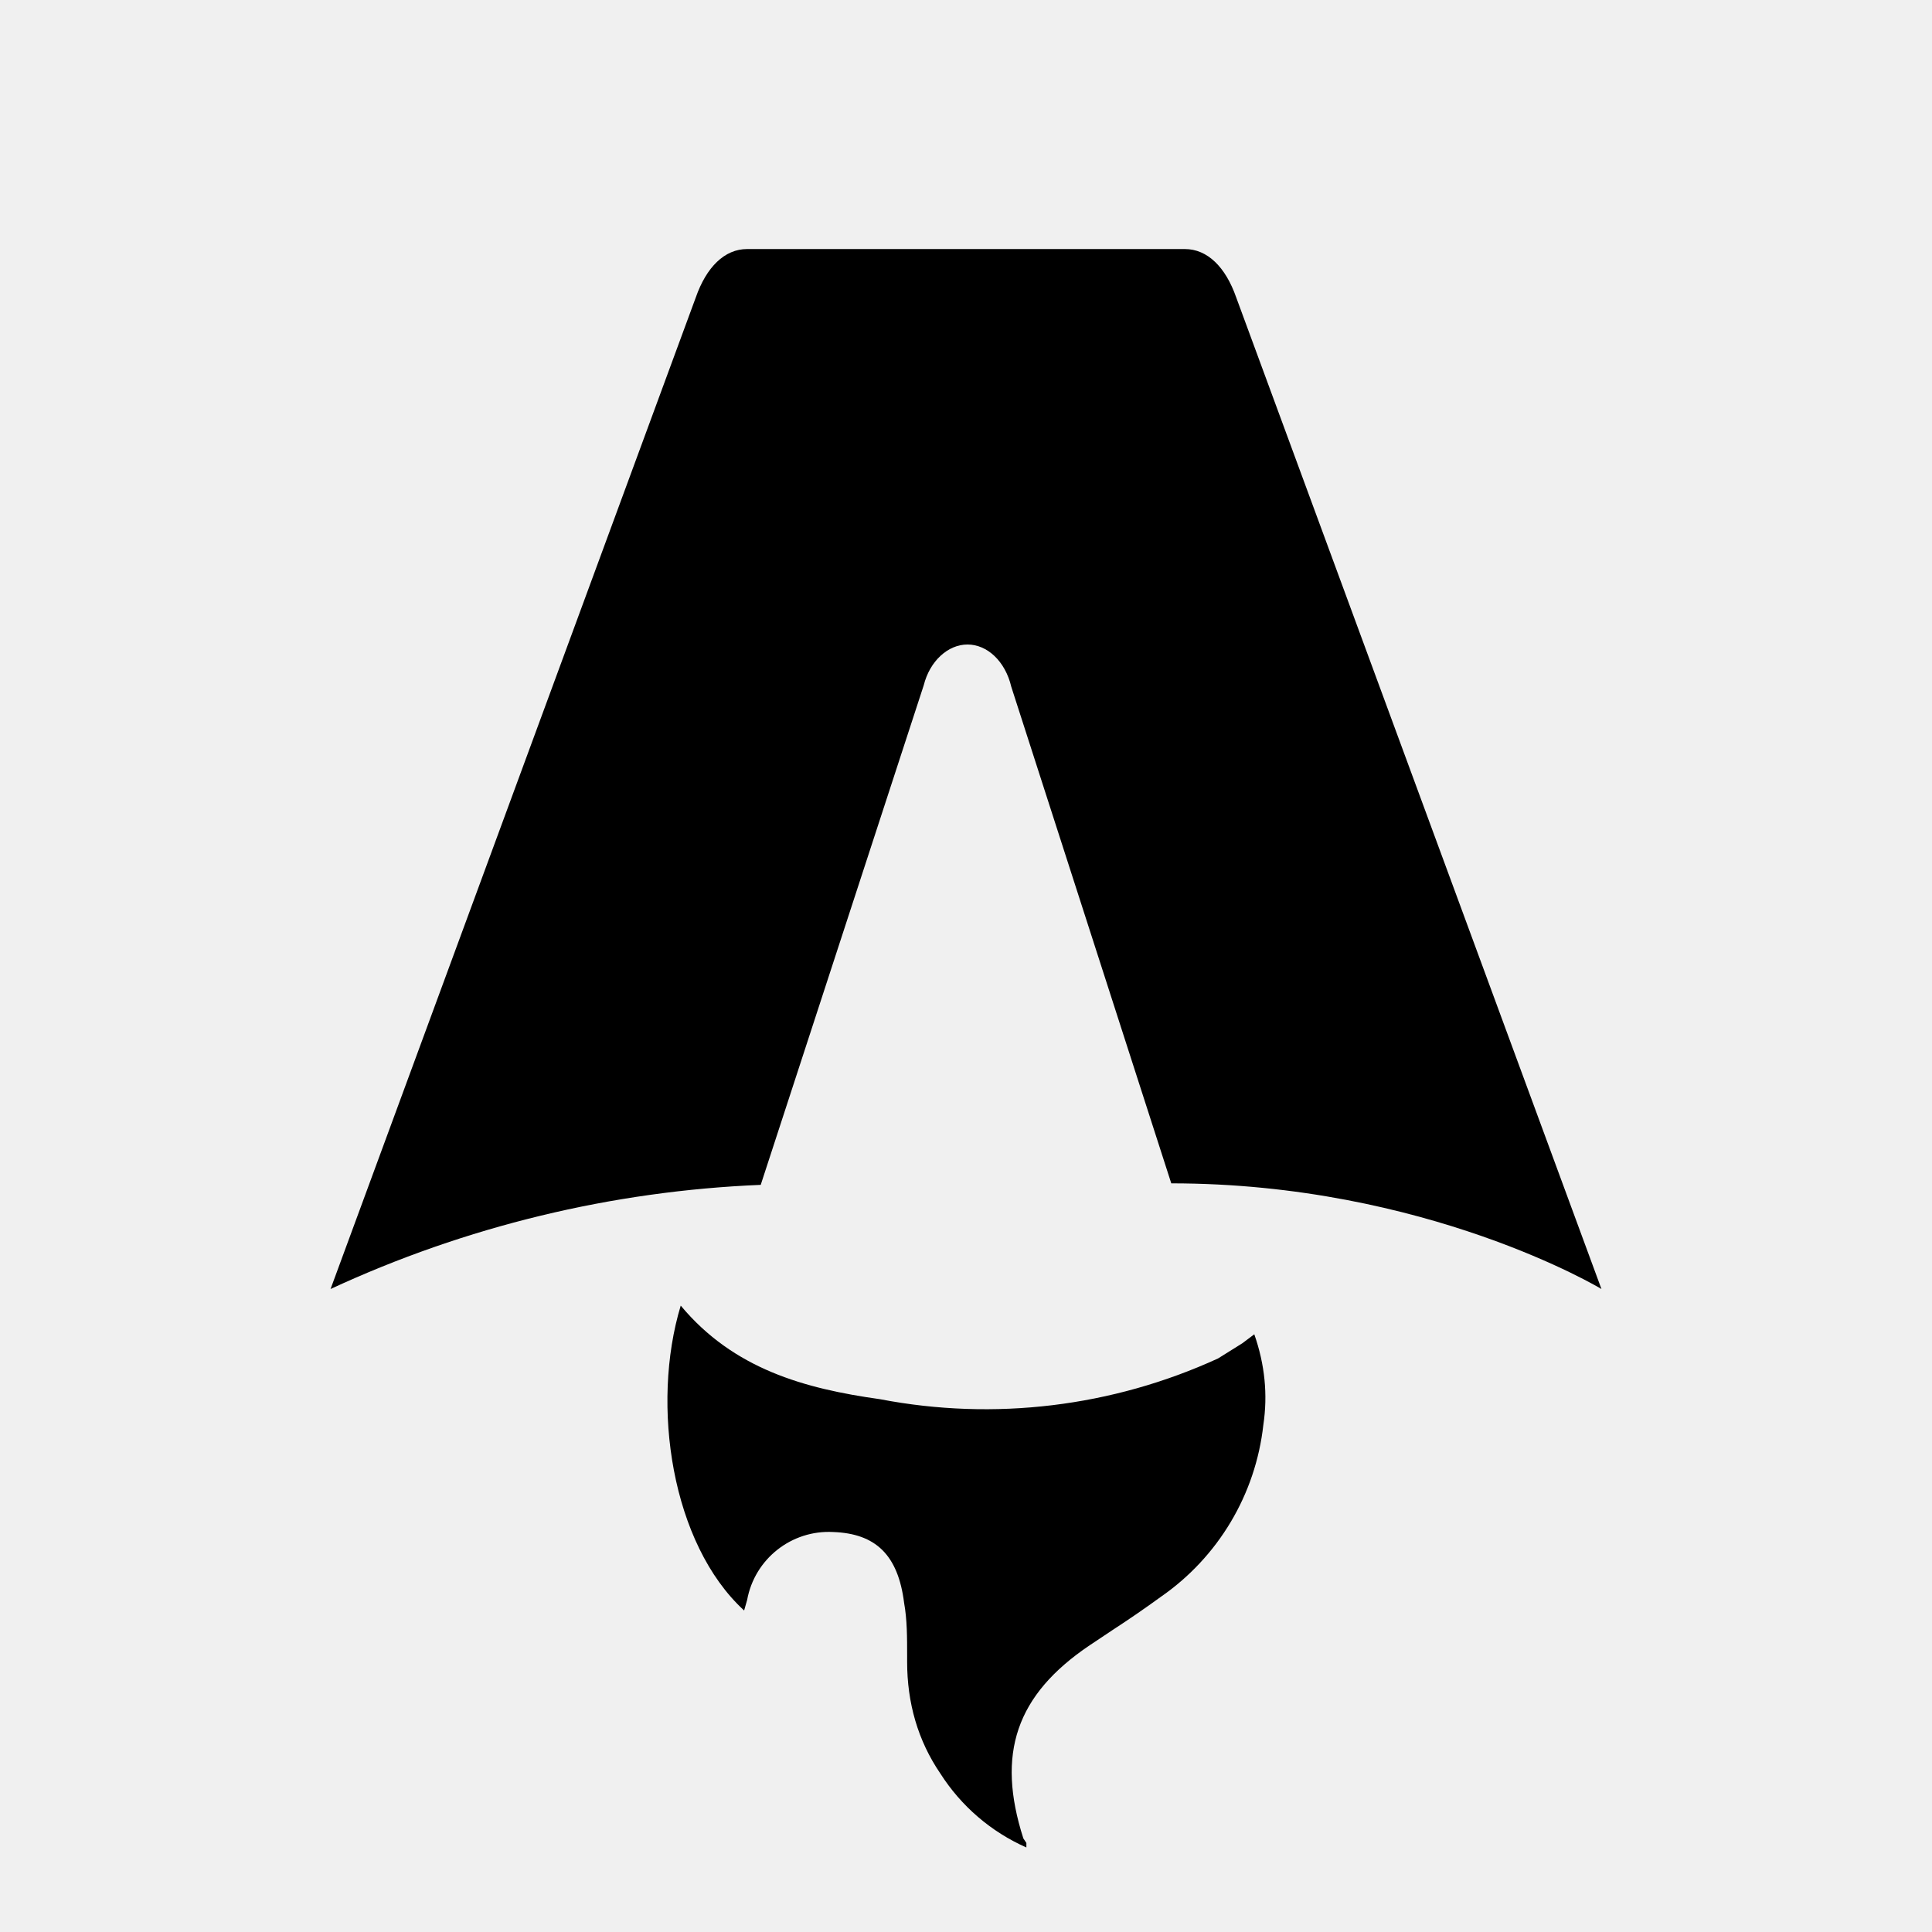
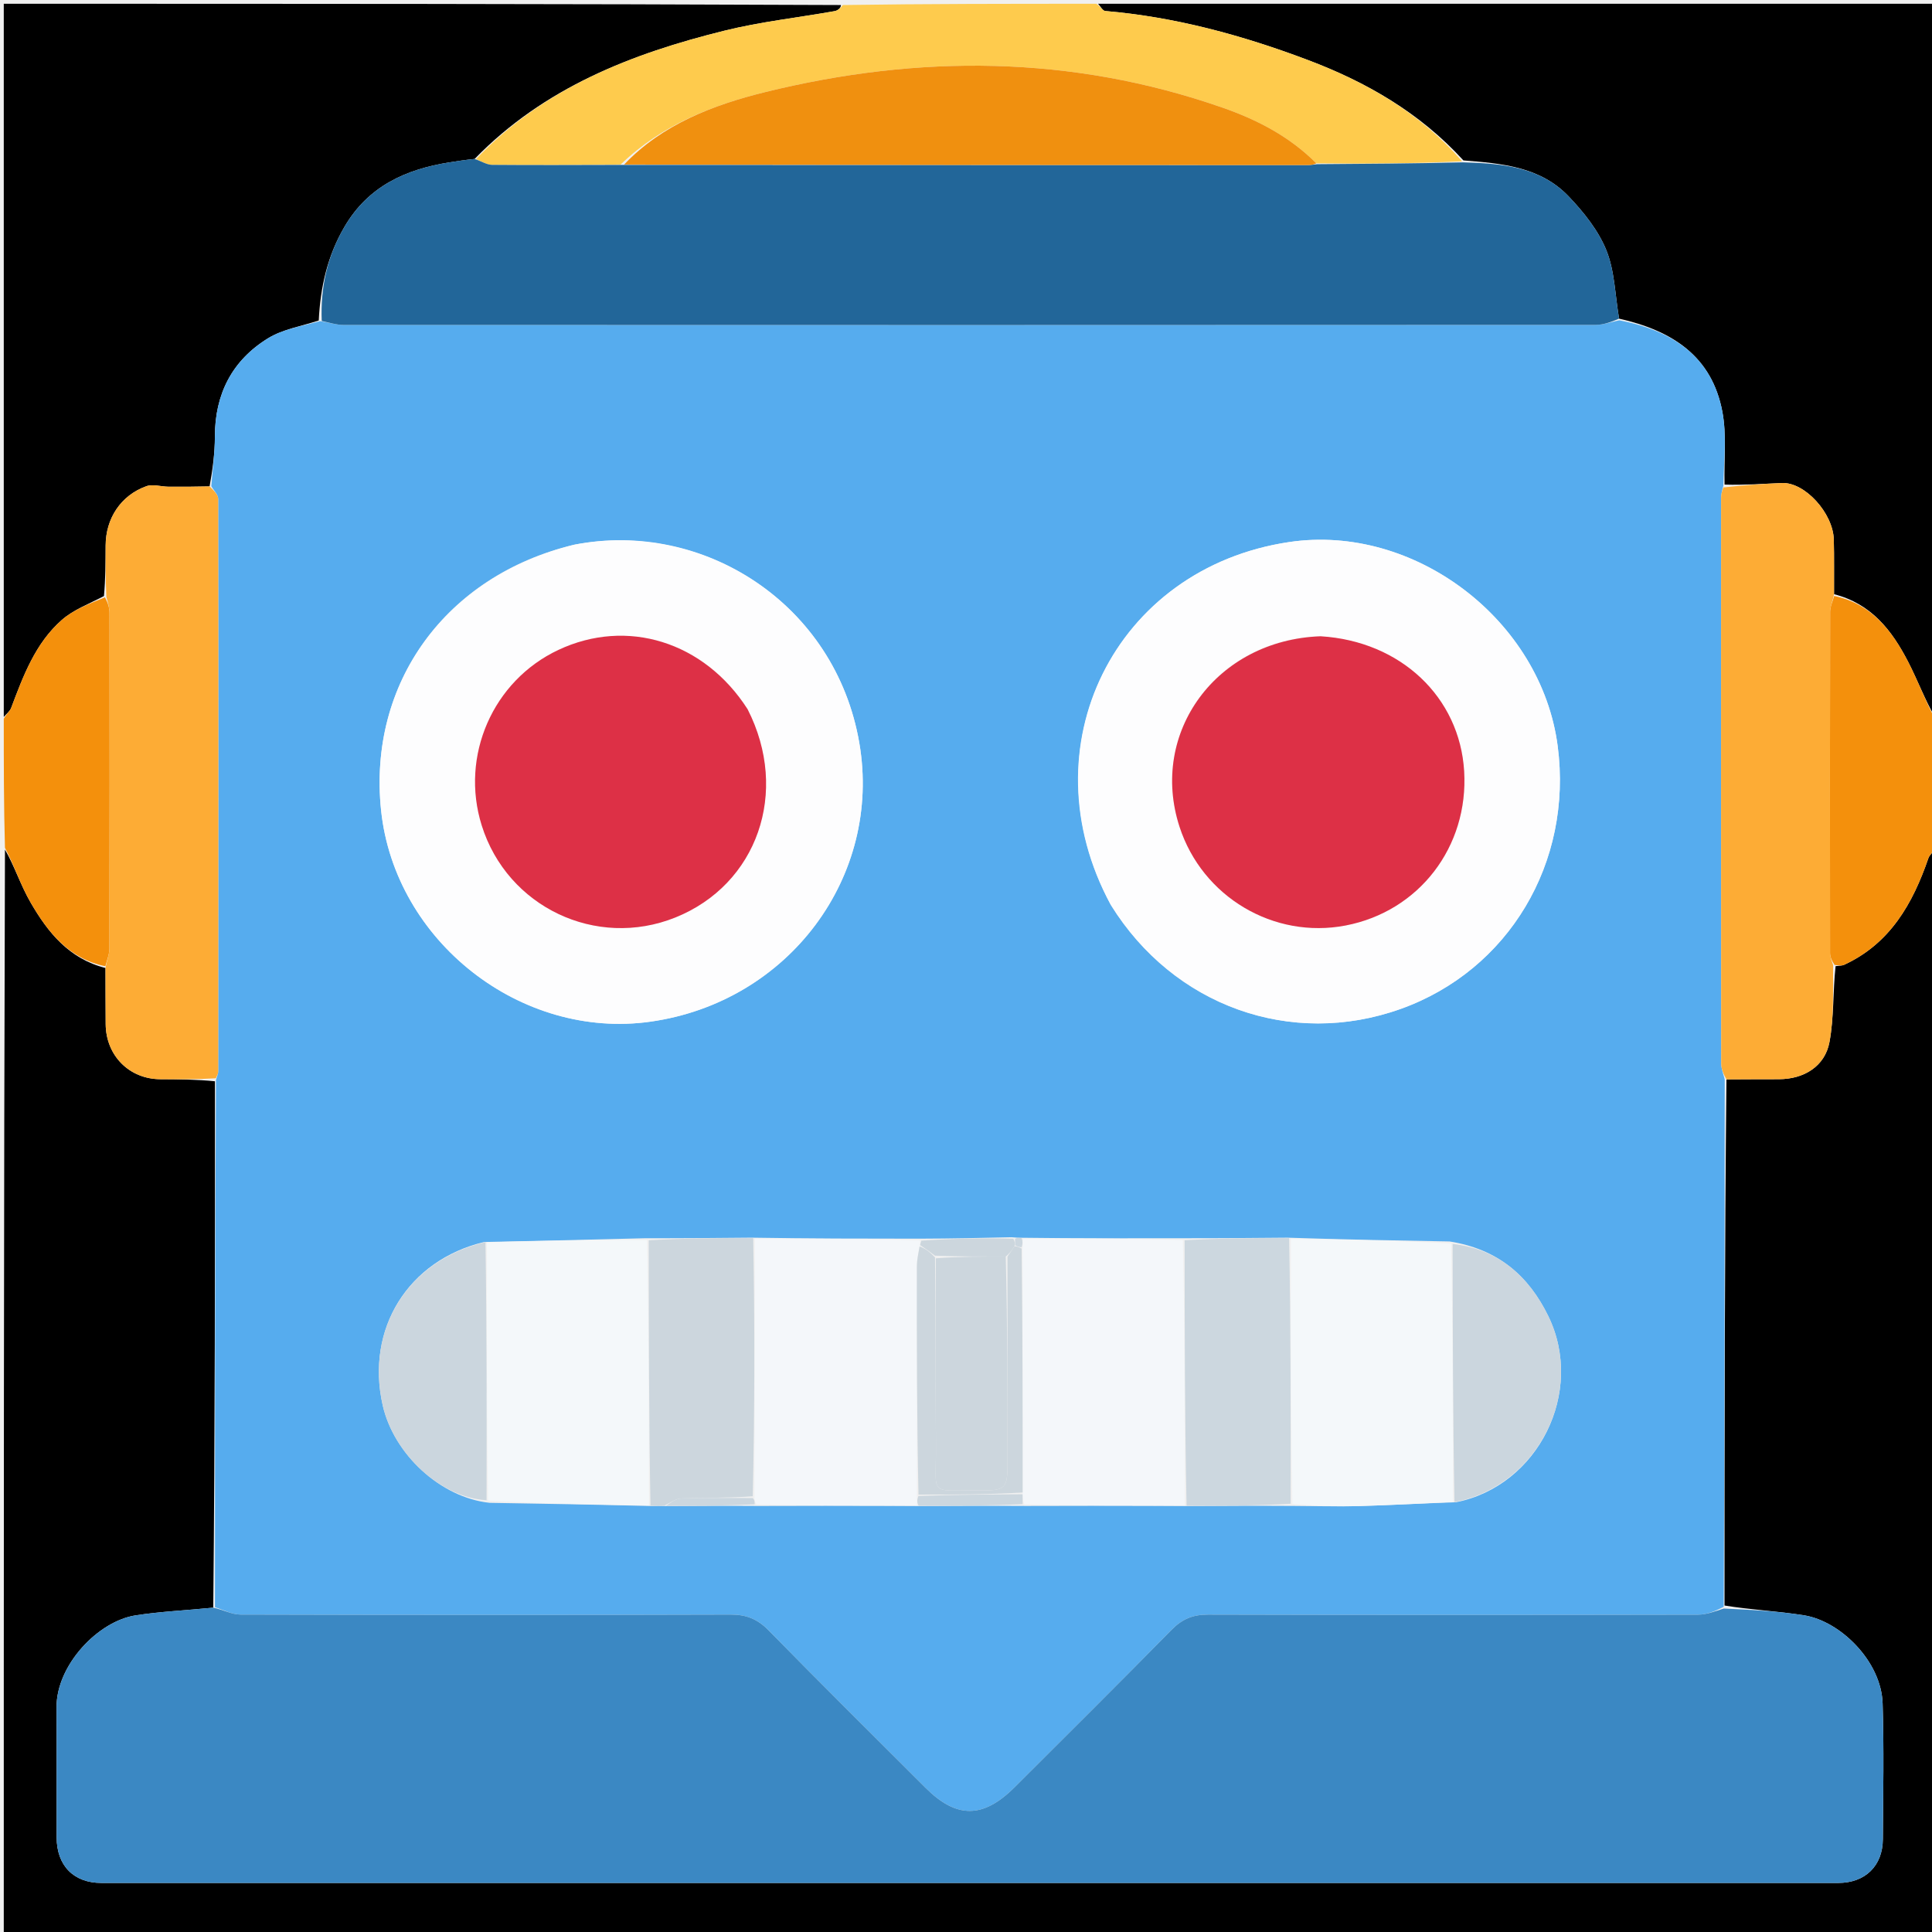
- <svg xmlns="http://www.w3.org/2000/svg" fill="none" viewBox="0 0 128 128">
-   <path d="M50.4 78.5a75.1 75.1 0 0 0-28.5 6.9l24.2-65.7c.7-2 1.9-3.2 3.4-3.2h29c1.5 0 2.7 1.2 3.4 3.2l24.2 65.7s-11.6-7-28.5-7L67 45.5c-.4-1.7-1.6-2.8-2.9-2.8-1.3 0-2.5 1.1-2.9 2.7L50.4 78.5Zm-1.1 28.2Zm-4.2-20.2c-2 6.6-.6 15.8 4.2 20.2a17.5 17.5 0 0 1 .2-.7 5.5 5.5 0 0 1 5.7-4.5c2.8.1 4.3 1.5 4.7 4.7.2 1.1.2 2.3.2 3.5v.4c0 2.7.7 5.2 2.2 7.4a13 13 0 0 0 5.7 4.9v-.3l-.2-.3c-1.8-5.6-.5-9.5 4.4-12.8l1.5-1a73 73 0 0 0 3.2-2.2 16 16 0 0 0 6.8-11.4c.3-2 .1-4-.6-6l-.8.6-1.6 1a37 37 0 0 1-22.4 2.7c-5-.7-9.7-2-13.2-6.2Z" />
-   <style>
-         path { fill: #000; }
-         @media (prefers-color-scheme: dark) {
-             path { fill: #FFF; }
-         }
-     </style>
+ <svg xmlns="http://www.w3.org/2000/svg" version="1.1" id="Layer_1" x="0px" y="0px" width="100%" viewBox="0 0 512 512" enable-background="new 0 0 512 512" xml:space="preserve">
+   <path fill="#000000" opacity="1" stroke="none" d=" M513,225   C513,320.962 513,416.924 513,512.943   C342.439,512.943 171.878,512.943 1,512.943   C1,417.311 1,321.621 1.316,225.15   C3.775,229.355 5.458,234.61 8.166,239.269   C12.709,247.086 18.271,254.089 27.959,256.529   C27.993,261.804 27.954,266.618 28.007,271.43   C28.097,279.78 34.28,285.967 42.496,286.004   C47.308,286.025 52.12,286.059 56.962,286.55   C56.984,333.323 56.976,379.633 56.516,426.047   C49.347,426.77 42.579,427.053 35.929,428.088   C25.922,429.646 14.921,441.323 14.985,452.453   C15.051,463.948 14.97,475.443 15.011,486.938   C15.038,494.441 19.544,498.998 26.847,498.998   C180.281,499.001 333.715,499 487.149,498.998   C494.258,498.998 498.926,494.524 498.976,487.419   C499.061,475.424 499.291,463.42 498.914,451.437   C498.563,440.248 487.717,429.624 478.128,428.081   C471.162,426.96 464.069,426.628 457.018,425.48   C457.025,378.706 457.046,332.397 457.531,286.05   C462.474,286.009 466.955,286.012 471.436,286.001   C478.058,285.984 483.625,282.594 484.825,276.17   C486.048,269.622 485.72,262.783 486.449,256.04   C487.466,255.904 488.168,255.936 488.734,255.674   C500.93,250.027 506.893,239.466 511.041,227.438   C511.361,226.511 512.332,225.808 513,225  z" />
+   <path fill="#000000" opacity="1" stroke="none" d=" M291,1   C364.921,1 438.842,1 513,1   C513,63.687 513,126.375 512.691,189.856   C510.161,185.539 508.21,180.289 505.659,175.349   C501.4,167.104 495.94,159.98 486.042,157.47   C486.007,152.343 486.105,147.673 485.978,143.01   C485.785,135.948 478.279,127.759 472.262,128.006   C467.185,128.215 462.114,128.584 457.022,128.422   C456.877,121.682 457.595,115.245 456.454,109.156   C453.675,94.32 443.037,87.581 429.074,84.441   C427.996,78.054 427.906,71.725 425.68,66.267   C423.542,61.023 419.684,56.212 415.708,52.045   C408.251,44.231 398.096,43.301 387.819,42.512   C376.252,29.843 362.098,21.743 346.521,15.871   C329.183,9.334 311.438,4.492 292.893,2.913   C292.213,2.855 291.629,1.663 291,1  z" />
+   <path fill="#000000" opacity="1" stroke="none" d=" M1,190   C1,127.067 1,64.134 1,1   C74.687,1 148.375,1 222.868,1.334   C222.839,2.109 222.049,2.795 221.164,2.952   C211.464,4.681 201.608,5.751 192.067,8.109   C167.431,14.195 144.168,23.22 125.777,42.121   C123.335,42.37 121.244,42.688 119.155,43.019   C107.534,44.859 97.622,49.319 91.323,60.047   C86.779,67.786 84.901,76.064 84.474,84.938   C79.705,86.485 74.89,87.275 71.043,89.64   C61.513,95.496 56.946,104.42 56.946,115.723   C56.946,120.092 56.335,124.461 55.542,128.903   C51.612,128.983 48.142,129.019 44.672,128.985   C42.688,128.966 40.49,128.235 38.76,128.858   C32.016,131.282 28.025,137.399 27.998,144.546   C27.98,149.007 27.951,153.468 27.551,157.96   C23.547,160.054 19.454,161.587 16.386,164.286   C9.367,170.459 6.173,179.08 2.963,187.595   C2.617,188.513 1.669,189.204 1,190  z" />
+   <path fill="#FECB4D" opacity="1" stroke="none" d=" M126.129,42.195   C144.168,23.22 167.431,14.195 192.067,8.109   C201.608,5.751 211.464,4.681 221.164,2.952   C222.049,2.795 222.839,2.109 223.337,1.334   C245.354,1 267.708,1 290.531,1   C291.629,1.663 292.213,2.855 292.893,2.913   C311.438,4.492 329.183,9.334 346.521,15.871   C362.098,21.743 376.252,29.843 387.468,42.748   C374.543,43.347 361.805,43.43 348.846,43.286   C341.626,36.057 333.004,31.667 323.847,28.48   C283.971,14.601 243.492,14.39 202.855,24.39   C188.919,27.819 175.475,32.99 164.474,43.605   C152.818,43.718 141.616,43.794 130.416,43.689   C128.982,43.675 127.558,42.716 126.129,42.195  z" />
+   <path fill="#F4900C" opacity="1" stroke="none" d=" M1,190.469   C1.669,189.204 2.617,188.513 2.963,187.595   C6.173,179.08 9.367,170.459 16.386,164.286   C19.454,161.587 23.547,160.054 27.816,158.29   C28.654,159.887 29.022,161.186 29.023,162.485   C29.056,192.111 29.066,221.738 29.001,251.364   C28.998,252.933 28.301,254.5 27.927,256.068   C18.271,254.089 12.709,247.086 8.166,239.269   C5.458,234.61 3.775,229.355 1.316,224.684   C1,213.646 1,202.292 1,190.469  z" />
+   <path fill="#F4900C" opacity="1" stroke="none" d=" M486.075,157.932   C495.94,159.98 501.4,167.104 505.659,175.349   C508.21,180.289 510.161,185.539 512.691,190.325   C513,201.354 513,212.708 513,224.531   C512.332,225.808 511.361,226.511 511.041,227.438   C506.893,239.466 500.93,250.027 488.734,255.674   C488.168,255.936 487.466,255.904 486.18,255.714   C485.342,254.451 484.985,253.484 484.984,252.517   C484.952,222.391 484.94,192.266 485.001,162.14   C485.003,160.737 485.701,159.334 486.075,157.932  z" />
+   <path fill="#56ACEE" opacity="1" stroke="none" d=" M56.003,128.83   C56.335,124.461 56.946,120.092 56.946,115.723   C56.946,104.42 61.513,95.496 71.043,89.64   C74.89,87.275 79.705,86.485 84.873,85.103   C87.44,85.533 89.214,86.105 90.988,86.106   C201.618,86.148 312.249,86.151 422.88,86.091   C424.963,86.09 427.045,85.301 429.128,84.88   C443.037,87.581 453.675,94.32 456.454,109.156   C457.595,115.245 456.877,121.682 456.701,128.711   C456.298,130.283 456.112,131.105 456.112,131.928   C456.097,181.9 456.09,231.872 456.137,281.844   C456.139,283.259 456.744,284.673 457.068,286.088   C457.046,332.397 457.025,378.706 456.8,425.811   C454.398,427.059 452.201,427.9 450.001,427.904   C406.707,427.981 363.411,428.007 320.117,427.886   C316.125,427.875 313.276,429.073 310.491,431.907   C296.719,445.922 282.775,459.766 268.868,473.648   C260.541,481.961 253.487,481.994 245.278,473.791   C231.379,459.902 217.417,446.073 203.664,432.041   C200.739,429.056 197.761,427.866 193.588,427.879   C150.294,428.013 106.999,427.992 63.704,427.875   C61.457,427.869 59.214,426.616 56.969,425.943   C56.976,379.633 56.984,333.323 57.233,286.222   C57.598,284.951 57.828,284.471 57.828,283.991   C57.864,233.408 57.895,182.825 57.823,132.242   C57.822,131.104 56.636,129.967 56.003,128.83  M268.067,327.877   C260.15,328.058 252.232,328.238 243.474,328.259   C229.006,328.252 214.537,328.244 199.147,327.991   C190.073,328.076 180.999,328.16 171.003,328.142   C157.013,328.497 143.023,328.852 128.278,329.145   C108.134,333.983 96.843,352.166 101.416,372.404   C104.34,385.342 116.729,396.885 129.751,398.265   C143.83,398.501 157.91,398.737 172.782,399.118   C173.853,399.09 174.925,399.061 176.93,399.135   C184.62,399.085 192.311,399.036 200.934,399.099   C214.955,399.061 228.976,399.023 243.926,399.128   C252.95,399.08 261.975,399.033 271.931,399.096   C285.95,399.059 299.97,399.021 314.92,399.127   C323.95,399.076 332.98,399.026 342.94,399.091   C348.735,399.112 354.535,399.281 360.326,399.118   C368.574,398.886 376.816,398.412 385.844,398.115   C407.635,393.838 420.123,368.85 410.3,348.749   C405.133,338.174 397.034,331.009 384.131,328.995   C370.116,328.743 356.102,328.492 341.163,327.995   C332.083,328.075 323.004,328.155 313.001,328.139   C299.026,328.17 285.051,328.201 270.405,328.01   C269.936,328.003 269.468,327.997 268.067,327.877  M151.996,144.382   C118.128,152.553 97.475,181.033 100.989,214.719   C104.611,249.441 138.058,275.655 172.468,270.74   C209.036,265.517 233.807,232.274 227.726,196.889   C221.371,159.904 186.313,137.738 151.996,144.382  M294.464,239.956   C311.007,266.64 342.167,277.769 371.215,267.37   C399.813,257.132 416.844,228.609 412.804,197.715   C408.429,164.258 374.809,138.716 341.639,143.651   C295.396,150.531 271.792,198.028 294.464,239.956  z" />
+   <path fill="#3B88C3" opacity="1" stroke="none" d=" M56.516,426.047   C59.214,426.616 61.457,427.869 63.704,427.875   C106.999,427.992 150.294,428.013 193.588,427.879   C197.761,427.866 200.739,429.056 203.664,432.041   C217.417,446.073 231.379,459.902 245.278,473.791   C253.487,481.994 260.541,481.961 268.868,473.648   C282.775,459.766 296.719,445.922 310.491,431.907   C313.276,429.073 316.125,427.875 320.117,427.886   C363.411,428.007 406.707,427.981 450.001,427.904   C452.201,427.9 454.398,427.059 456.814,426.276   C464.069,426.628 471.162,426.96 478.128,428.081   C487.717,429.624 498.563,440.248 498.914,451.437   C499.291,463.42 499.061,475.424 498.976,487.419   C498.926,494.524 494.258,498.998 487.149,498.998   C333.715,499 180.281,499.001 26.847,498.998   C19.544,498.998 15.038,494.441 15.011,486.938   C14.97,475.443 15.051,463.948 14.985,452.453   C14.921,441.323 25.922,429.646 35.929,428.088   C42.579,427.053 49.347,426.77 56.516,426.047  z" />
+   <path fill="#FDAC35" opacity="1" stroke="none" d=" M457.531,286.05   C456.744,284.673 456.139,283.259 456.137,281.844   C456.09,231.872 456.097,181.9 456.112,131.928   C456.112,131.105 456.298,130.283 456.719,129.172   C462.114,128.584 467.185,128.215 472.262,128.006   C478.279,127.759 485.785,135.948 485.978,143.01   C486.105,147.673 486.007,152.343 486.042,157.47   C485.701,159.334 485.003,160.737 485.001,162.14   C484.94,192.266 484.952,222.391 484.984,252.517   C484.985,253.484 485.342,254.451 485.802,255.745   C485.72,262.783 486.048,269.622 484.825,276.17   C483.625,282.594 478.058,285.984 471.436,286.001   C466.955,286.012 462.474,286.009 457.531,286.05  z" />
+   <path fill="#FDAC35" opacity="1" stroke="none" d=" M55.542,128.903   C56.636,129.967 57.822,131.104 57.823,132.242   C57.895,182.825 57.864,233.408 57.828,283.991   C57.828,284.471 57.598,284.951 57.204,285.76   C52.12,286.059 47.308,286.025 42.496,286.004   C34.28,285.967 28.097,279.78 28.007,271.43   C27.954,266.618 27.993,261.804 27.959,256.529   C28.301,254.5 28.998,252.933 29.001,251.364   C29.066,221.738 29.056,192.111 29.023,162.485   C29.022,161.186 28.654,159.887 28.192,158.258   C27.951,153.468 27.98,149.007 27.998,144.546   C28.025,137.399 32.016,131.282 38.76,128.858   C40.49,128.235 42.688,128.966 44.672,128.985   C48.142,129.019 51.612,128.983 55.542,128.903  z" />
+   <path fill="#226699" opacity="1" stroke="none" d=" M429.074,84.441   C427.045,85.301 424.963,86.09 422.88,86.091   C312.249,86.151 201.618,86.148 90.988,86.106   C89.214,86.105 87.44,85.533 85.267,85.062   C84.901,76.064 86.779,67.786 91.323,60.047   C97.622,49.319 107.534,44.859 119.155,43.019   C121.244,42.688 123.335,42.37 125.777,42.121   C127.558,42.716 128.982,43.675 130.416,43.689   C141.616,43.794 152.818,43.718 164.945,43.701   C226.112,43.723 286.352,43.742 346.592,43.748   C347.417,43.749 348.242,43.596 349.067,43.514   C361.805,43.43 374.543,43.347 387.633,43.027   C398.096,43.301 408.251,44.231 415.708,52.045   C419.684,56.212 423.542,61.023 425.68,66.267   C427.906,71.725 427.996,78.054 429.074,84.441  z" />
+   <path fill="#F0900F" opacity="1" stroke="none" d=" M348.846,43.286   C348.242,43.596 347.417,43.749 346.592,43.748   C286.352,43.742 226.112,43.723 165.401,43.609   C175.475,32.99 188.919,27.819 202.855,24.39   C243.492,14.39 283.971,14.601 323.847,28.48   C333.004,31.667 341.626,36.057 348.846,43.286  z" />
+   <path fill="#FDFDFE" opacity="1" stroke="none" d=" M152.416,144.309   C186.313,137.738 221.371,159.904 227.726,196.889   C233.807,232.274 209.036,265.517 172.468,270.74   C138.058,275.655 104.611,249.441 100.989,214.719   C97.475,181.033 118.128,152.553 152.416,144.309  M197.932,187.634   C186.615,170.011 166.132,163.699 147.973,172.24   C130.602,180.41 121.897,200.334 127.659,218.739   C134.427,240.359 157.973,251.567 178.95,243.154   C200.666,234.445 209.324,209.901 197.932,187.634  z" />
+   <path fill="#FDFDFE" opacity="1" stroke="none" d=" M294.281,239.637   C271.792,198.028 295.396,150.531 341.639,143.651   C374.809,138.716 408.429,164.258 412.804,197.715   C416.844,228.609 399.813,257.132 371.215,267.37   C342.167,277.769 311.007,266.64 294.281,239.637  M349.496,168.616   C322.402,169.602 304.475,194.127 312.588,219.109   C318.62,237.681 337.545,248.926 356.606,245.265   C376.062,241.529 389.218,224.404 388.017,204.38   C386.84,184.769 371.214,169.898 349.496,168.616  z" />
+   <path fill="#F4F7FA" opacity="1" stroke="none" d=" M200.069,328.237   C214.537,328.244 229.006,328.252 243.739,328.712   C243.948,329.424 243.893,329.683 243.686,330.333   C243.339,332.364 242.978,334.003 242.976,335.643   C242.954,355.762 242.984,375.881 242.987,396.373   C242.982,397.492 242.99,398.238 242.998,398.984   C228.976,399.023 214.955,399.061 200.467,398.711   C199.977,397.881 199.953,397.439 199.949,396.529   C200.002,373.453 200.036,350.845 200.069,328.237  z" />
+   <path fill="#F4F7FA" opacity="1" stroke="none" d=" M271.076,328.232   C285.051,328.201 299.026,328.17 313.471,328.636   C313.957,352.417 313.973,375.7 313.989,398.984   C299.97,399.021 285.95,399.059 271.474,398.668   C271.009,397.493 271.001,396.747 271.01,395.532   C271.015,373.708 271.003,352.352 271.006,330.65   C271.039,329.613 271.058,328.923 271.076,328.232  z" />
+   <path fill="#F4F8FA" opacity="1" stroke="none" d=" M342.088,328.241   C356.102,328.492 370.116,328.743 384.547,329.554   C384.996,352.756 385.028,375.399 385.06,398.041   C376.816,398.412 368.574,398.886 360.326,399.118   C354.535,399.281 348.735,399.112 342.488,398.567   C342.053,374.775 342.071,351.508 342.088,328.241  z" />
+   <path fill="#F4F8FA" opacity="1" stroke="none" d=" M171.99,398.972   C157.91,398.737 143.83,398.501 129.35,397.682   C128.978,374.468 129.005,351.837 129.033,329.206   C143.023,328.852 157.013,328.497 171.461,328.642   C171.943,352.419 171.966,375.696 171.99,398.972  z" />
+   <path fill="#CCD7DF" opacity="1" stroke="none" d=" M341.625,328.118   C342.071,351.508 342.053,374.775 342.023,398.509   C332.98,399.026 323.95,399.076 314.455,399.055   C313.973,375.7 313.957,352.417 313.932,328.684   C323.004,328.155 332.083,328.075 341.625,328.118  z" />
+   <path fill="#CCD6DD" opacity="1" stroke="none" d=" M172.386,399.045   C171.966,375.696 171.943,352.419 171.922,328.693   C180.999,328.16 190.073,328.076 199.608,328.114   C200.036,350.845 200.002,373.453 199.488,396.53   C192.85,397 186.688,396.869 180.54,397.095   C179.003,397.151 177.509,398.356 175.996,399.032   C174.925,399.061 173.853,399.09 172.386,399.045  z" />
+   <path fill="#CBD6DE" opacity="1" stroke="none" d=" M128.655,329.176   C129.005,351.837 128.978,374.468 128.944,397.571   C116.729,396.885 104.34,385.342 101.416,372.404   C96.843,352.166 108.134,333.983 128.655,329.176  z" />
+   <path fill="#CBD6DE" opacity="1" stroke="none" d=" M385.452,398.078   C385.028,375.399 384.996,352.756 384.958,329.662   C397.034,331.009 405.133,338.174 410.3,348.749   C420.123,368.85 407.635,393.838 385.452,398.078  z" />
+   <path fill="#CCD6DD" opacity="1" stroke="none" d=" M243.838,329.943   C243.893,329.683 243.948,329.424 244.159,328.792   C252.232,328.238 260.15,328.058 268.534,328.269   C269,329.107 269,329.553 268.853,330.263   C268.138,331.351 267.569,332.175 266.532,333   C260.042,333 254.021,333 247.787,332.764   C246.329,331.666 245.084,330.805 243.838,329.943  z" />
+   <path fill="#CCD7DF" opacity="1" stroke="none" d=" M270.994,396   C271.001,396.747 271.009,397.493 271.008,398.612   C261.975,399.033 252.95,399.08 243.462,399.056   C242.99,398.238 242.982,397.492 243.398,396.45   C252.879,396.103 261.936,396.052 270.994,396  z" />
+   <path fill="#CCD7DF" opacity="1" stroke="none" d=" M176.463,399.084   C177.509,398.356 179.003,397.151 180.54,397.095   C186.688,396.869 192.85,397 199.468,396.998   C199.953,397.439 199.977,397.881 200.001,398.654   C192.311,399.036 184.62,399.085 176.463,399.084  z" />
+   <path fill="#CCD7DF" opacity="1" stroke="none" d=" M269,330   C269,329.553 269,329.107 268.999,328.325   C269.468,327.997 269.936,328.003 270.741,328.121   C271.058,328.923 271.039,329.613 270.755,330.53   C269.993,330.505 269.496,330.252 269,330  z" />
+   <path fill="#DD3046" opacity="1" stroke="none" d=" M198.121,187.95   C209.324,209.901 200.666,234.445 178.95,243.154   C157.973,251.567 134.427,240.359 127.659,218.739   C121.897,200.334 130.602,180.41 147.973,172.24   C166.132,163.699 186.615,170.011 198.121,187.95  z" />
+   <path fill="#DD3046" opacity="1" stroke="none" d=" M349.971,168.619   C371.214,169.898 386.84,184.769 388.017,204.38   C389.218,224.404 376.062,241.529 356.606,245.265   C337.545,248.926 318.62,237.681 312.588,219.109   C304.475,194.127 322.402,169.602 349.971,168.619  z" />
+   <path fill="#CCD6DD" opacity="1" stroke="none" d=" M268.853,330.263   C269.496,330.252 269.993,330.505 270.74,330.877   C271.003,352.352 271.015,373.708 271.01,395.532   C261.936,396.052 252.879,396.103 243.411,396.077   C242.984,375.881 242.954,355.762 242.976,335.643   C242.978,334.003 243.339,332.364 243.686,330.333   C245.084,330.805 246.329,331.666 247.787,333.233   C248,350.218 247.884,366.499 248.035,382.778   C248.167,397.071 245.619,394.814 260.443,394.969   C266.31,395.031 266.987,394.233 266.993,388.32   C267.011,369.88 267,351.44 267,333   C267.569,332.175 268.138,331.351 268.853,330.263  z" />
+   <path fill="#CCD6DD" opacity="1" stroke="none" d=" M266.532,333   C267,351.44 267.011,369.88 266.993,388.32   C266.987,394.233 266.31,395.031 260.443,394.969   C245.619,394.814 248.167,397.071 248.035,382.778   C247.884,366.499 248,350.218 248,333.469   C254.021,333 260.042,333 266.532,333  z" />
</svg>
